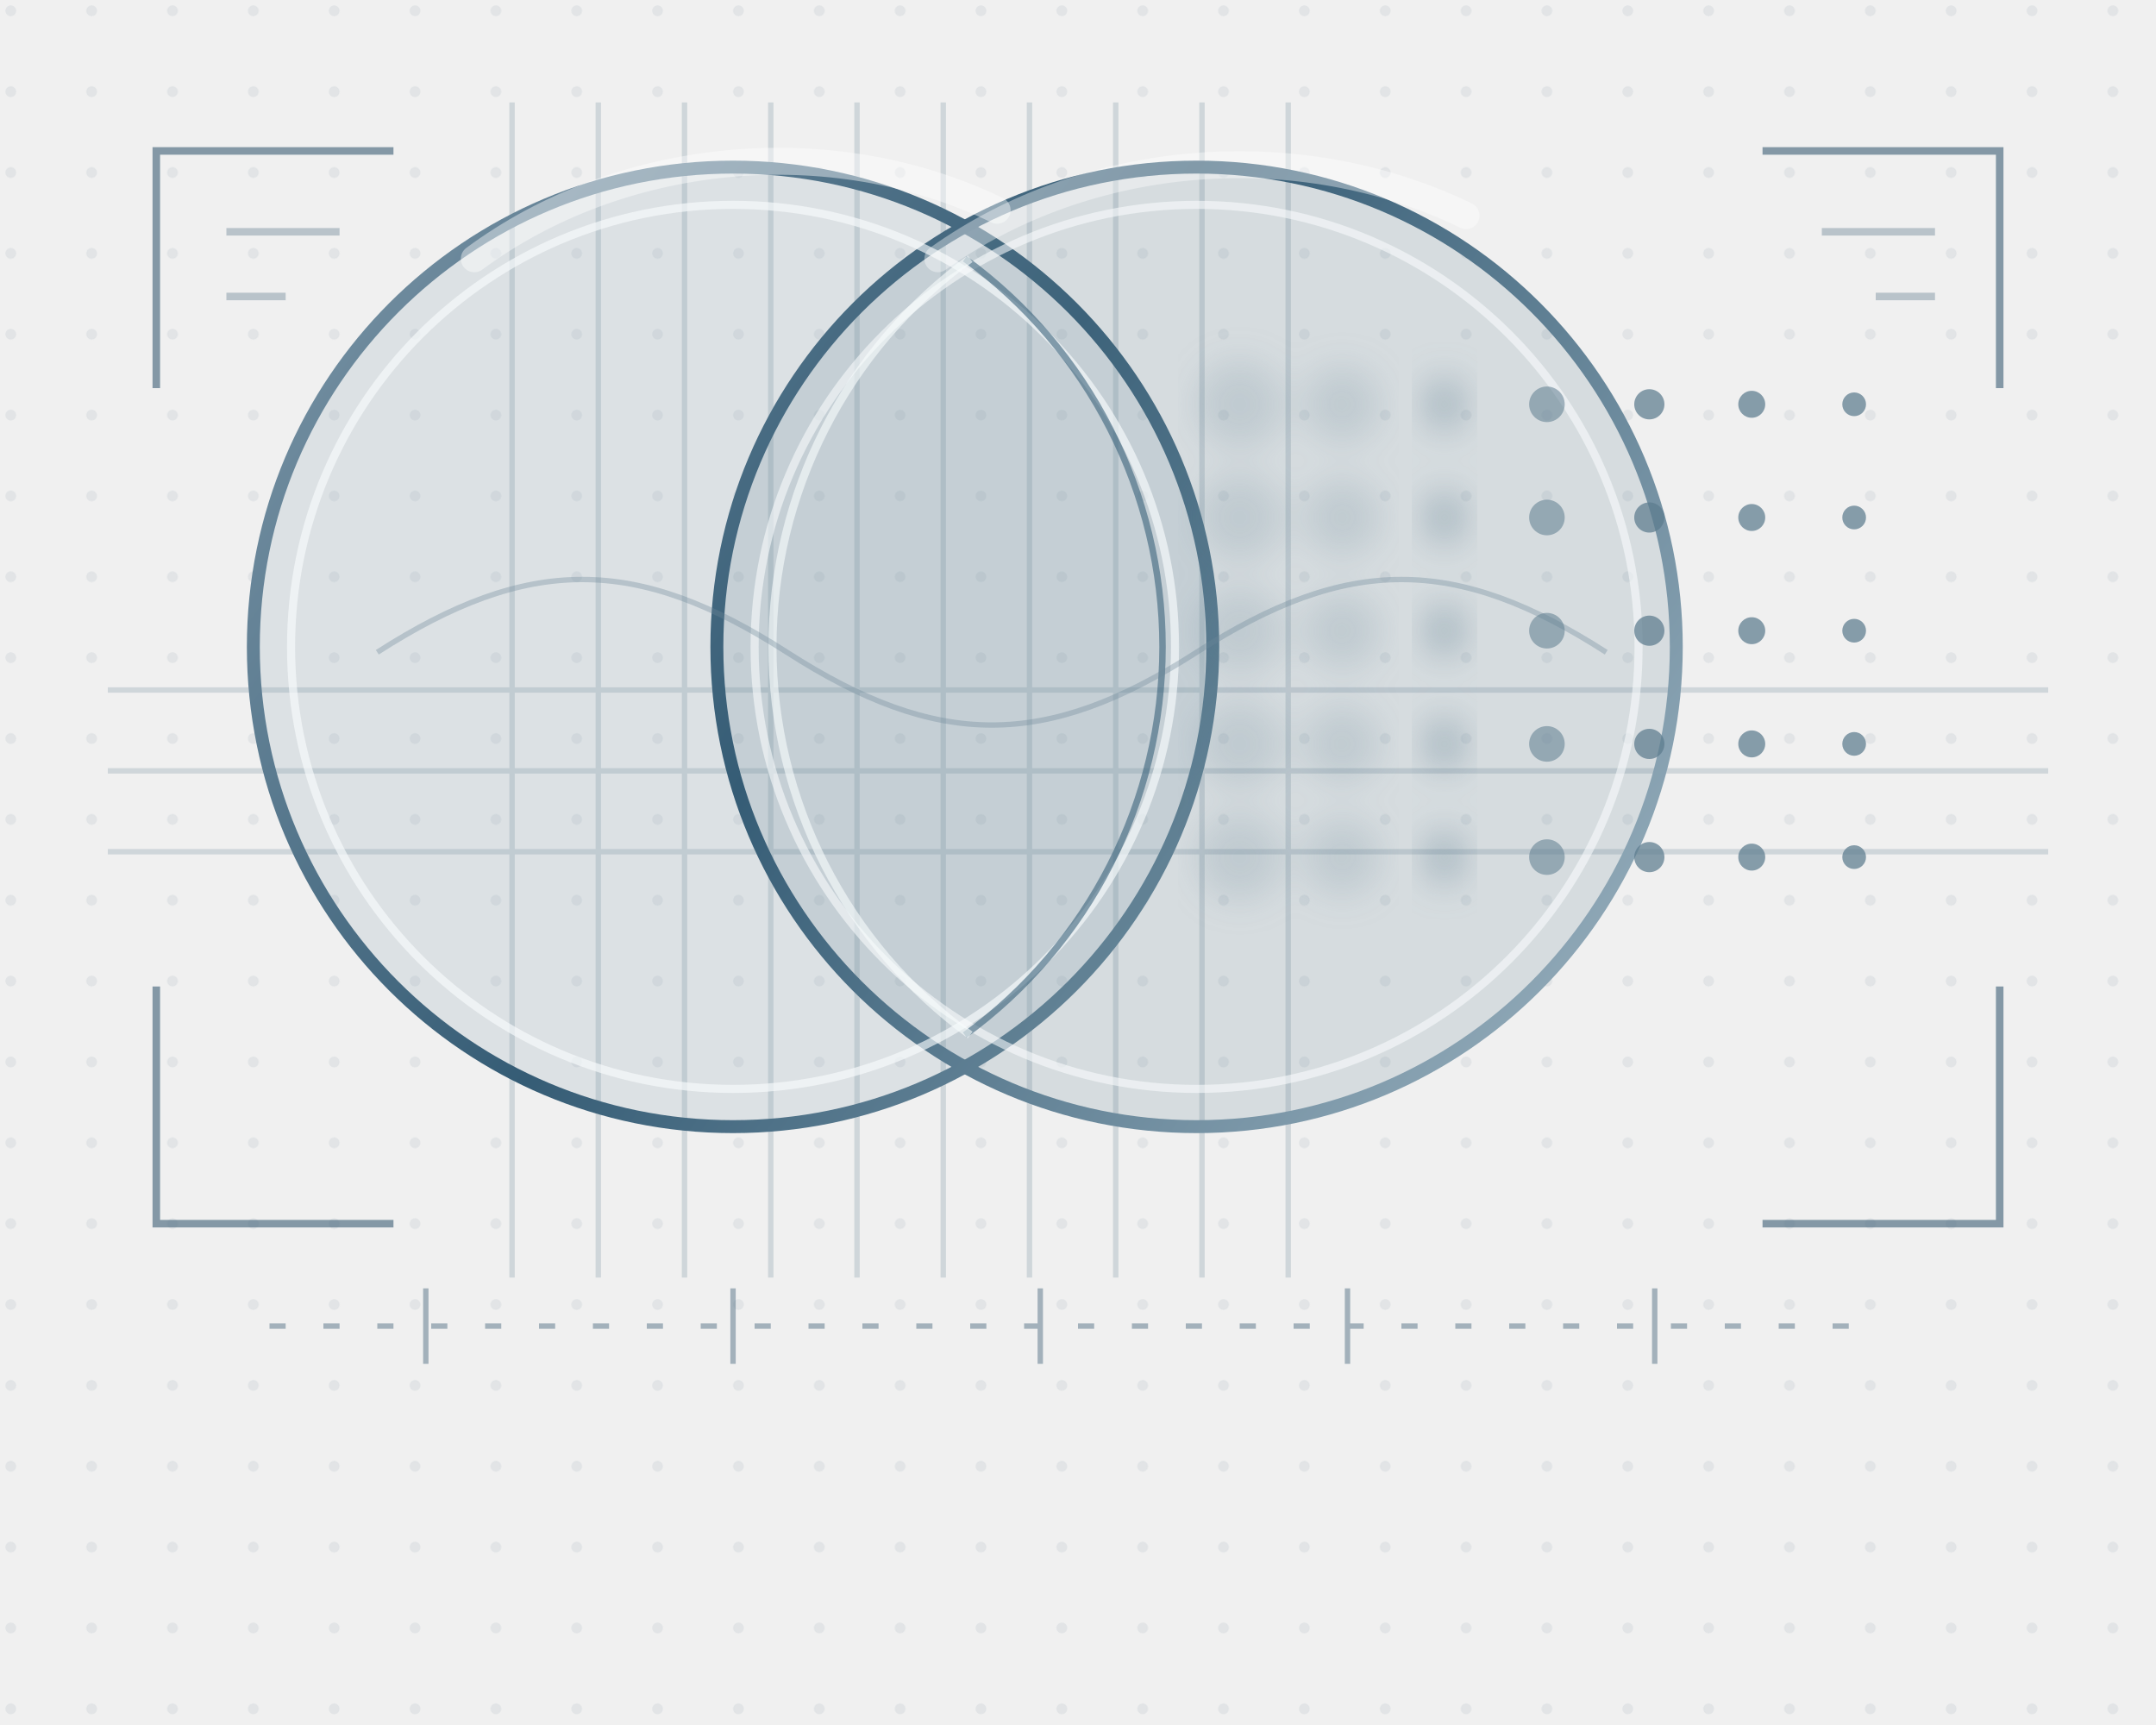
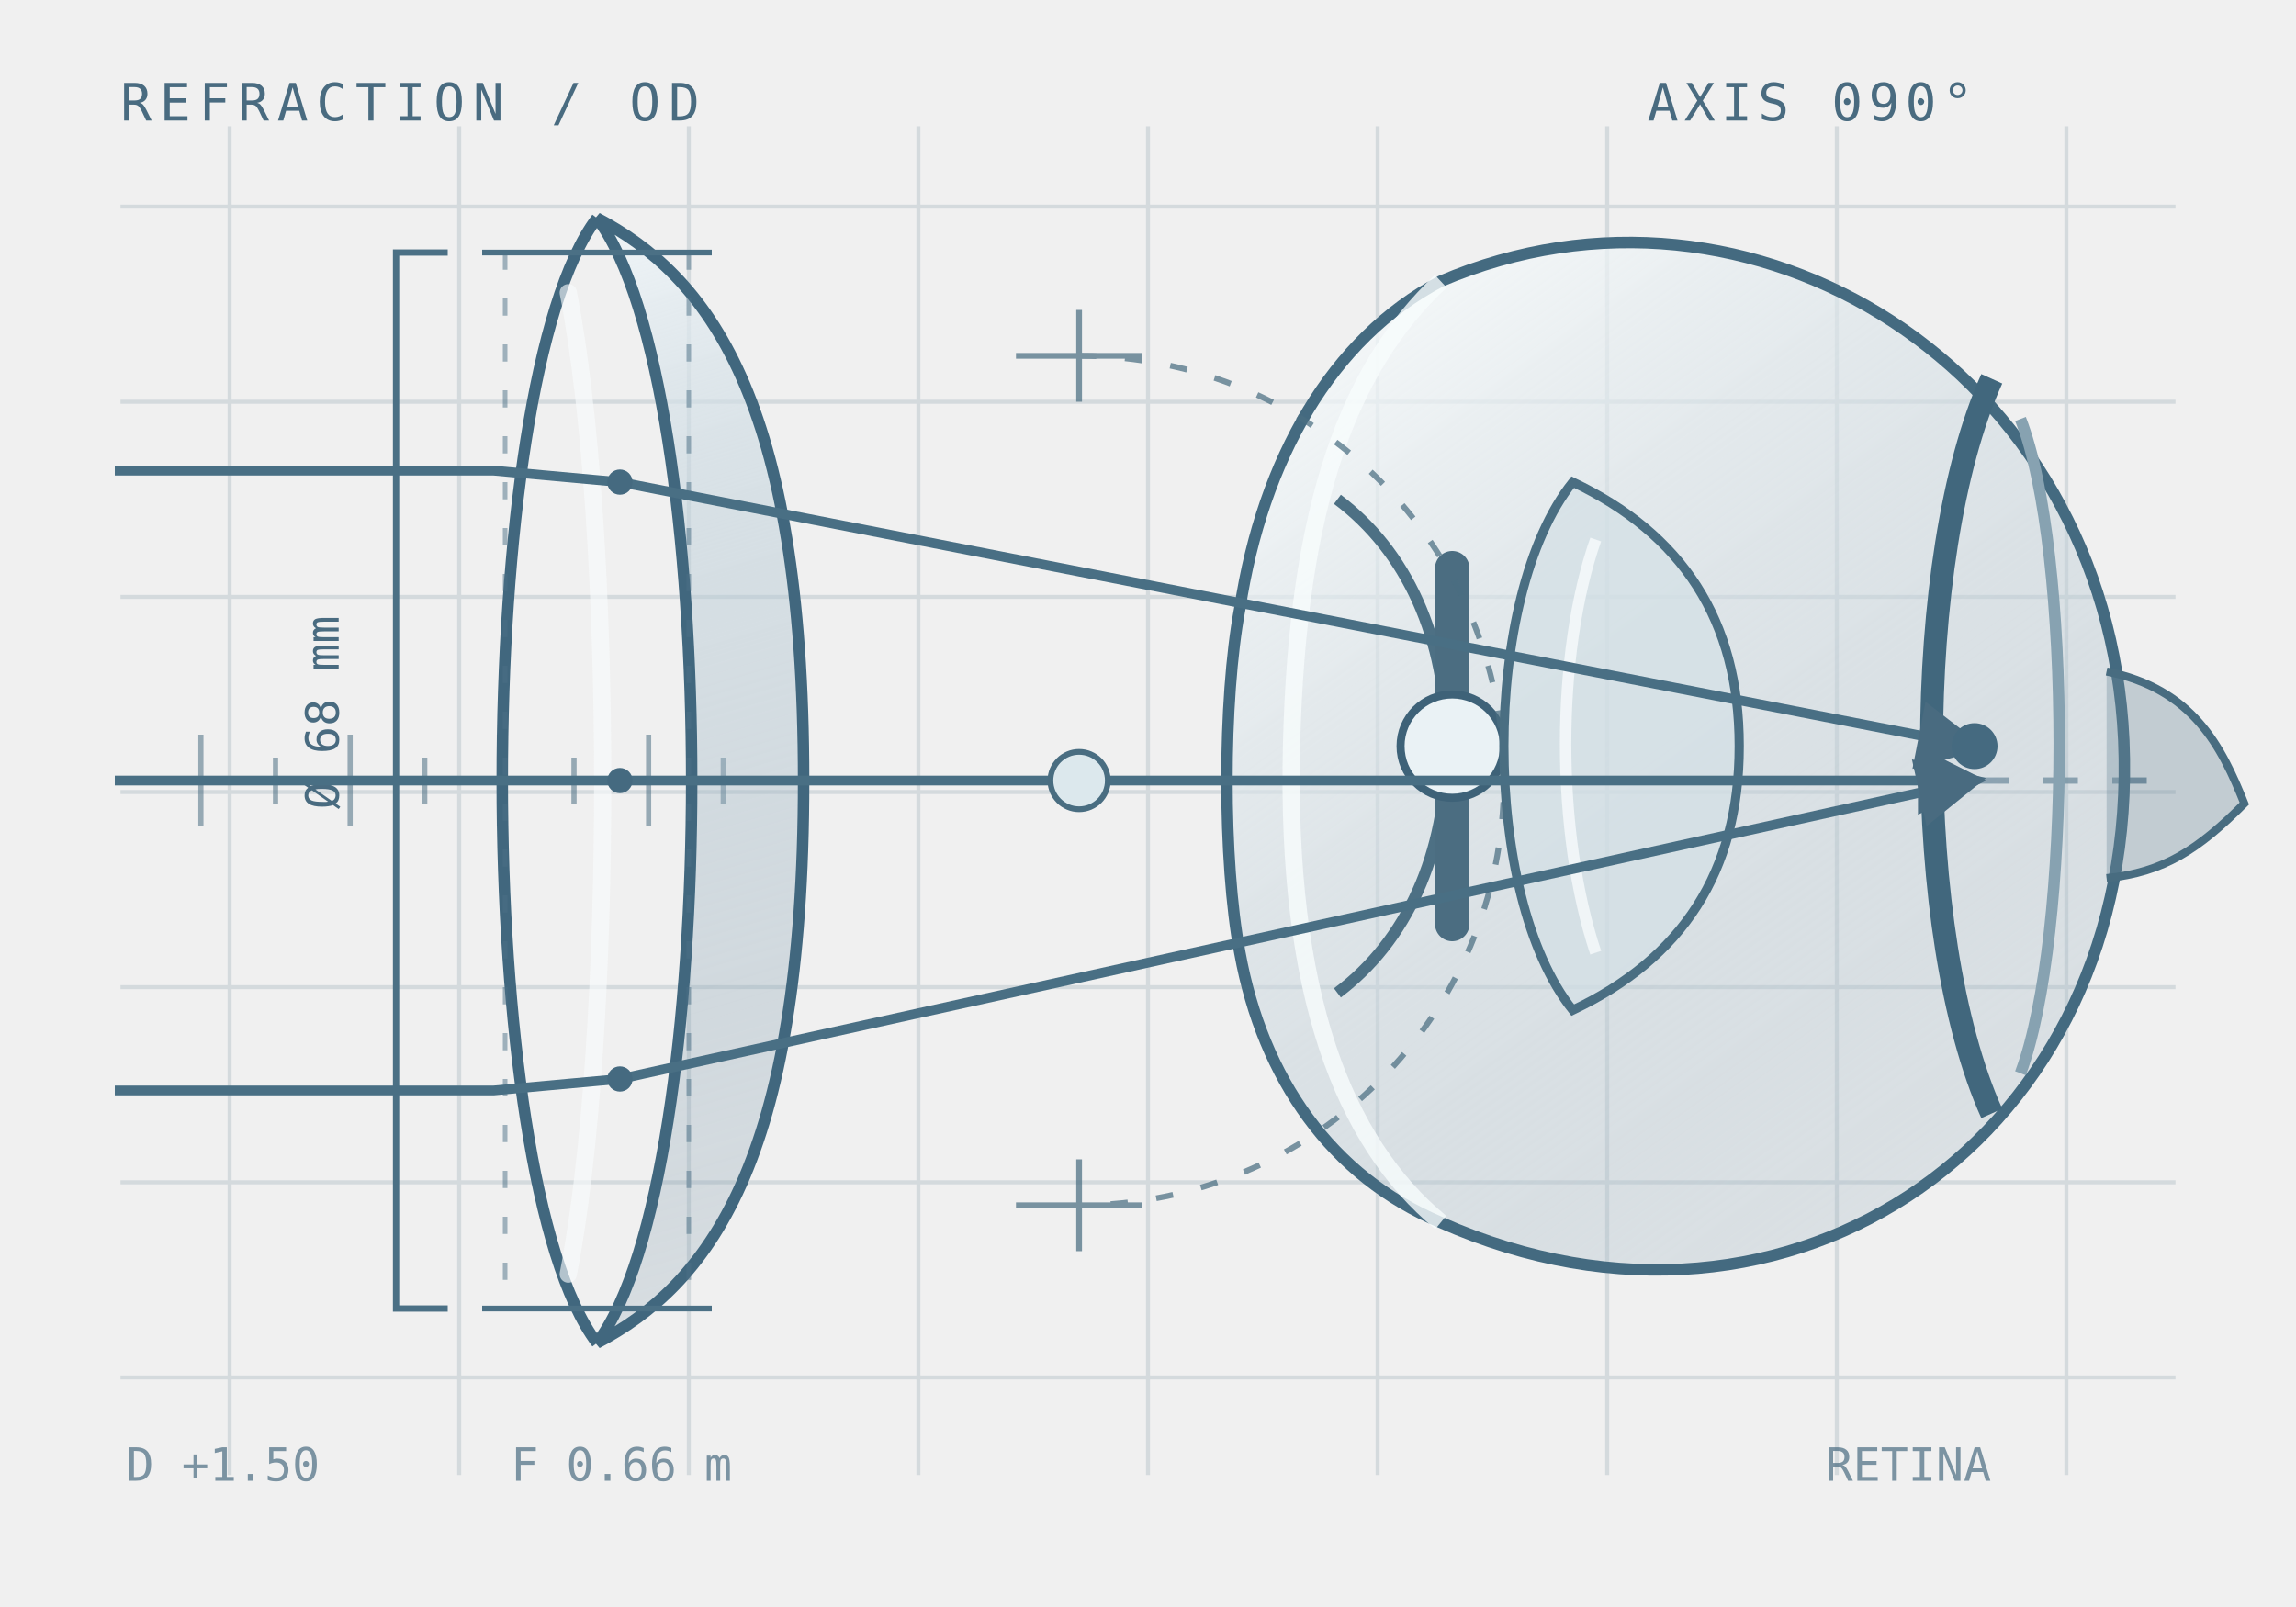
- <svg xmlns="http://www.w3.org/2000/svg" viewBox="0 0 400 320" fill="none">
+ <svg xmlns="http://www.w3.org/2000/svg" viewBox="0 0 400 280" fill="none">
  <defs>
-     <radialGradient id="lensA" cx="0" cy="0" r="1" gradientTransform="translate(124 78) rotate(58) scale(125)">
-       <stop stop-color="#FCFEFF" stop-opacity=".92" />
-       <stop offset=".42" stop-color="#D4E0E6" stop-opacity=".54" />
-       <stop offset="1" stop-color="#7894A6" stop-opacity=".16" />
-     </radialGradient>
-     <radialGradient id="lensB" cx="0" cy="0" r="1" gradientTransform="translate(211 75) rotate(57) scale(132)">
-       <stop stop-color="#FFFFFF" stop-opacity=".88" />
-       <stop offset=".5" stop-color="#CAD8E0" stop-opacity=".48" />
-       <stop offset="1" stop-color="#5F7F93" stop-opacity=".18" />
-     </radialGradient>
-     <linearGradient id="rim" x1="65" y1="37" x2="280" y2="195" gradientUnits="userSpaceOnUse">
-       <stop stop-color="#7691A3" />
-       <stop offset=".46" stop-color="#355C75" />
-       <stop offset="1" stop-color="#8DA6B5" />
+     <linearGradient id="glass" x1="89" y1="34" x2="144" y2="220" gradientUnits="userSpaceOnUse">
+       <stop stop-color="#F8FCFE" stop-opacity=".9" />
+       <stop offset=".45" stop-color="#AFC4D0" stop-opacity=".42" />
+       <stop offset="1" stop-color="#63849A" stop-opacity=".18" />
    </linearGradient>
-     <filter id="dotBlur">
-       <feGaussianBlur stdDeviation="3.2" />
-     </filter>
-     <pattern id="microDots" width="15" height="15" patternUnits="userSpaceOnUse">
-       <circle cx="2" cy="2" r="1" fill="#526F82" fill-opacity=".17" />
-     </pattern>
+     <linearGradient id="eye" x1="239" y1="48" x2="359" y2="214" gradientUnits="userSpaceOnUse">
+       <stop stop-color="#F7FBFC" stop-opacity=".78" />
+       <stop offset="1" stop-color="#93ABBA" stop-opacity=".2" />
+     </linearGradient>
+     <marker id="arrow" markerWidth="7" markerHeight="7" refX="5.8" refY="3.5" orient="auto">
+       <path d="M0 0 7 3.5 0 7Z" fill="#496B80" />
+     </marker>
  </defs>
-   <rect width="400" height="320" fill="url(#microDots)" opacity=".52" />
-   <g stroke="#557286" stroke-width="1.4" opacity=".7">
-     <path d="M29 72V28h44M327 28h44v44M29 183v44h44M327 227h44v-44" />
-     <path d="M42 43h21M42 55h11M338 43h21M348 55h11" opacity=".5" />
+   <g stroke="#527286" stroke-width=".7" opacity=".18">
+     <path d="M21 36h358M21 70h358M21 104h358M21 138h358M21 172h358M21 206h358M21 240h358" />
+     <path d="M40 22v235M80 22v235M120 22v235M160 22v235M200 22v235M240 22v235M280 22v235M320 22v235M360 22v235" />
  </g>
-   <g stroke="#6D8797" stroke-width="1" opacity=".25">
-     <path d="M20 128h360M20 143h360M20 158h360" />
-     <path d="M95 19v218M111 19v218M127 19v218M143 19v218M159 19v218M175 19v218M191 19v218M207 19v218M223 19v218M239 19v218" />
+   <g font-family="ui-monospace, SFMono-Regular, Menlo, monospace" fill="#496B80">
+     <text x="21" y="21" font-size="9" letter-spacing="1.4">REFRACTION / OD</text>
+     <text x="287" y="21" font-size="9" letter-spacing="1">AXIS 090°</text>
+     <text x="22" y="258" font-size="8" opacity=".7">D +1.50</text>
+     <text x="89" y="258" font-size="8" opacity=".7">F 0.66 m</text>
+     <text x="318" y="258" font-size="8" opacity=".7">RETINA</text>
  </g>
+   <path d="M20 136h360" stroke="#456A80" stroke-width="1.1" stroke-dasharray="6 6" opacity=".75" />
+   <path d="M35 128v16M48 132v8M61 128v16M74 132v8M87 128v16M100 132v8M113 128v16M126 132v8" stroke="#557588" stroke-width=".9" opacity=".58" />
+   <path d="M104 38c22 29 22 167 0 196 19-10 36-31 36-98S123 48 104 38Z" fill="url(#glass)" stroke="#41677E" stroke-width="2" />
+   <path d="M104 38c-22 29-22 167 0 196" stroke="#41677E" stroke-width="2" />
+   <path d="M99 51c8 41 8 130 0 171" stroke="#F9FCFD" stroke-width="3" stroke-linecap="round" opacity=".62" />
+   <path d="M84 44h40M84 228h40" stroke="#4B7085" stroke-width="1" />
+   <path d="M88 44v184M120 44v184" stroke="#4B7085" stroke-width=".8" stroke-dasharray="3 5" opacity=".5" />
+   <path d="M78 44h-9v184h9" stroke="#4B7085" stroke-width="1.1" />
+   <text x="59" y="141" transform="rotate(-90 59 141)" font-family="ui-monospace, SFMono-Regular, Menlo, monospace" font-size="8" fill="#496B80">Ø 68 mm</text>
  <g>
-     <circle cx="136" cy="120" r="89" fill="url(#lensA)" stroke="url(#rim)" stroke-width="2.4" />
-     <circle cx="222" cy="120" r="89" fill="url(#lensB)" stroke="url(#rim)" stroke-width="2.4" />
+     <path d="M251 49c54-23 116 15 119 80 3 69-58 111-119 84-19-8-31-25-35-47-3-16-3-44 0-60 4-26 16-47 35-57Z" fill="url(#eye)" stroke="#446A80" stroke-width="2" />
+     <path d="M251 49c-16 15-25 39-26 81-1 43 9 69 26 83" stroke="#F8FCFD" stroke-width="3" opacity=".8" />
+     <path d="M233 87c12 9 19 24 19 43s-7 34-19 43" stroke="#4D7084" stroke-width="2" />
+     <path d="M253 99v62" stroke="#4B6D81" stroke-width="6" stroke-linecap="round" />
+     <circle cx="253" cy="130" r="9" fill="#EAF2F5" stroke="#3E6278" stroke-width="1.4" />
+     <path d="M274 84c-16 20-16 72 0 92 19-9 29-24 29-46s-10-37-29-46Z" fill="#D3E0E6" fill-opacity=".7" stroke="#4A6E82" stroke-width="1.6" />
+     <path d="M278 94c-7 20-7 51 0 72" stroke="#F9FCFD" stroke-width="2" opacity=".75" />
+     <path d="M347 66c-14 31-14 97 0 128" stroke="#41677D" stroke-width="4" />
+     <path d="M352 73c9 23 9 90 0 114" stroke="#87A2B1" stroke-width="2" />
+     <path d="M367 117c15 3 20 13 24 23-8 8-14 12-24 13" fill="#6D8A9B" fill-opacity=".35" stroke="#486C80" stroke-width="1.4" />
  </g>
-   <circle cx="136" cy="120" r="82" stroke="#F9FCFD" stroke-width="1.5" opacity=".64" />
-   <circle cx="222" cy="120" r="82" stroke="#F9FCFD" stroke-width="1.5" opacity=".58" />
-   <path d="M88 48c27-20 66-24 97-9" stroke="#FFF" stroke-width="5" stroke-linecap="round" opacity=".42" />
-   <path d="M174 48c28-20 67-23 98-8" stroke="#FFF" stroke-width="5" stroke-linecap="round" opacity=".38" />
-   <path d="M179 48a89 89 0 0 1 0 144" stroke="#365F78" stroke-width="1.2" opacity=".58" />
-   <path d="M180 48a89 89 0 0 0 0 144" stroke="#F7FBFC" stroke-width="1.5" opacity=".62" />
-   <path d="M70 121c28-18 48-18 76 0s48 18 76 0 48-18 76 0" stroke="#6C8798" stroke-width="1" opacity=".34" />
-   <g fill="#5C7B8E">
-     <g opacity=".18" filter="url(#dotBlur)">
-       <circle cx="230" cy="75" r="8" />
-       <circle cx="230" cy="96" r="8" />
-       <circle cx="230" cy="117" r="8" />
-       <circle cx="230" cy="138" r="8" />
-       <circle cx="230" cy="159" r="8" />
-       <circle cx="249" cy="75" r="7" />
-       <circle cx="249" cy="96" r="7" />
-       <circle cx="249" cy="117" r="7" />
-       <circle cx="249" cy="138" r="7" />
-       <circle cx="249" cy="159" r="7" />
-     </g>
-     <g opacity=".32" filter="url(#dotBlur)">
-       <circle cx="268" cy="75" r="5" />
-       <circle cx="268" cy="96" r="5" />
-       <circle cx="268" cy="117" r="5" />
-       <circle cx="268" cy="138" r="5" />
-       <circle cx="268" cy="159" r="5" />
-     </g>
-     <g opacity=".54">
-       <circle cx="287" cy="75" r="3.3" />
-       <circle cx="287" cy="96" r="3.3" />
-       <circle cx="287" cy="117" r="3.3" />
-       <circle cx="287" cy="138" r="3.3" />
-       <circle cx="287" cy="159" r="3.3" />
-     </g>
-     <g opacity=".72">
-       <circle cx="306" cy="75" r="2.8" />
-       <circle cx="306" cy="96" r="2.8" />
-       <circle cx="306" cy="117" r="2.8" />
-       <circle cx="306" cy="138" r="2.8" />
-       <circle cx="306" cy="159" r="2.8" />
-       <circle cx="325" cy="75" r="2.5" />
-       <circle cx="325" cy="96" r="2.5" />
-       <circle cx="325" cy="117" r="2.5" />
-       <circle cx="325" cy="138" r="2.5" />
-       <circle cx="325" cy="159" r="2.5" />
-       <circle cx="344" cy="75" r="2.2" />
-       <circle cx="344" cy="96" r="2.2" />
-       <circle cx="344" cy="117" r="2.2" />
-       <circle cx="344" cy="138" r="2.2" />
-       <circle cx="344" cy="159" r="2.2" />
-     </g>
+   <g stroke="#496F84" stroke-width="1.7" fill="none" marker-end="url(#arrow)">
+     <path d="M20 82h66l22 2 236 46" />
+     <path d="M20 136h66l22 0h236" />
+     <path d="M20 190h66l22-2 236-52" />
  </g>
-   <g stroke="#557286" opacity=".5">
-     <path d="M50 246h300" stroke-dasharray="3 7" />
-     <path d="M79 239v14M136 239v14M193 239v14M250 239v14M307 239v14" />
+   <g fill="#456A80">
+     <circle cx="344" cy="130" r="4" />
+     <circle cx="108" cy="84" r="2.2" />
+     <circle cx="108" cy="136" r="2.2" />
+     <circle cx="108" cy="188" r="2.2" />
  </g>
+   <g stroke="#496D81" opacity=".72">
+     <path d="M188 62a73 73 0 0 1 0 148" stroke-dasharray="3 5" />
+     <path d="M177 62h22M177 210h22" />
+     <path d="M188 54v16M188 202v16" />
+   </g>
+   <circle cx="188" cy="136" r="5" fill="#DCE8ED" stroke="#496D81" />
</svg>
